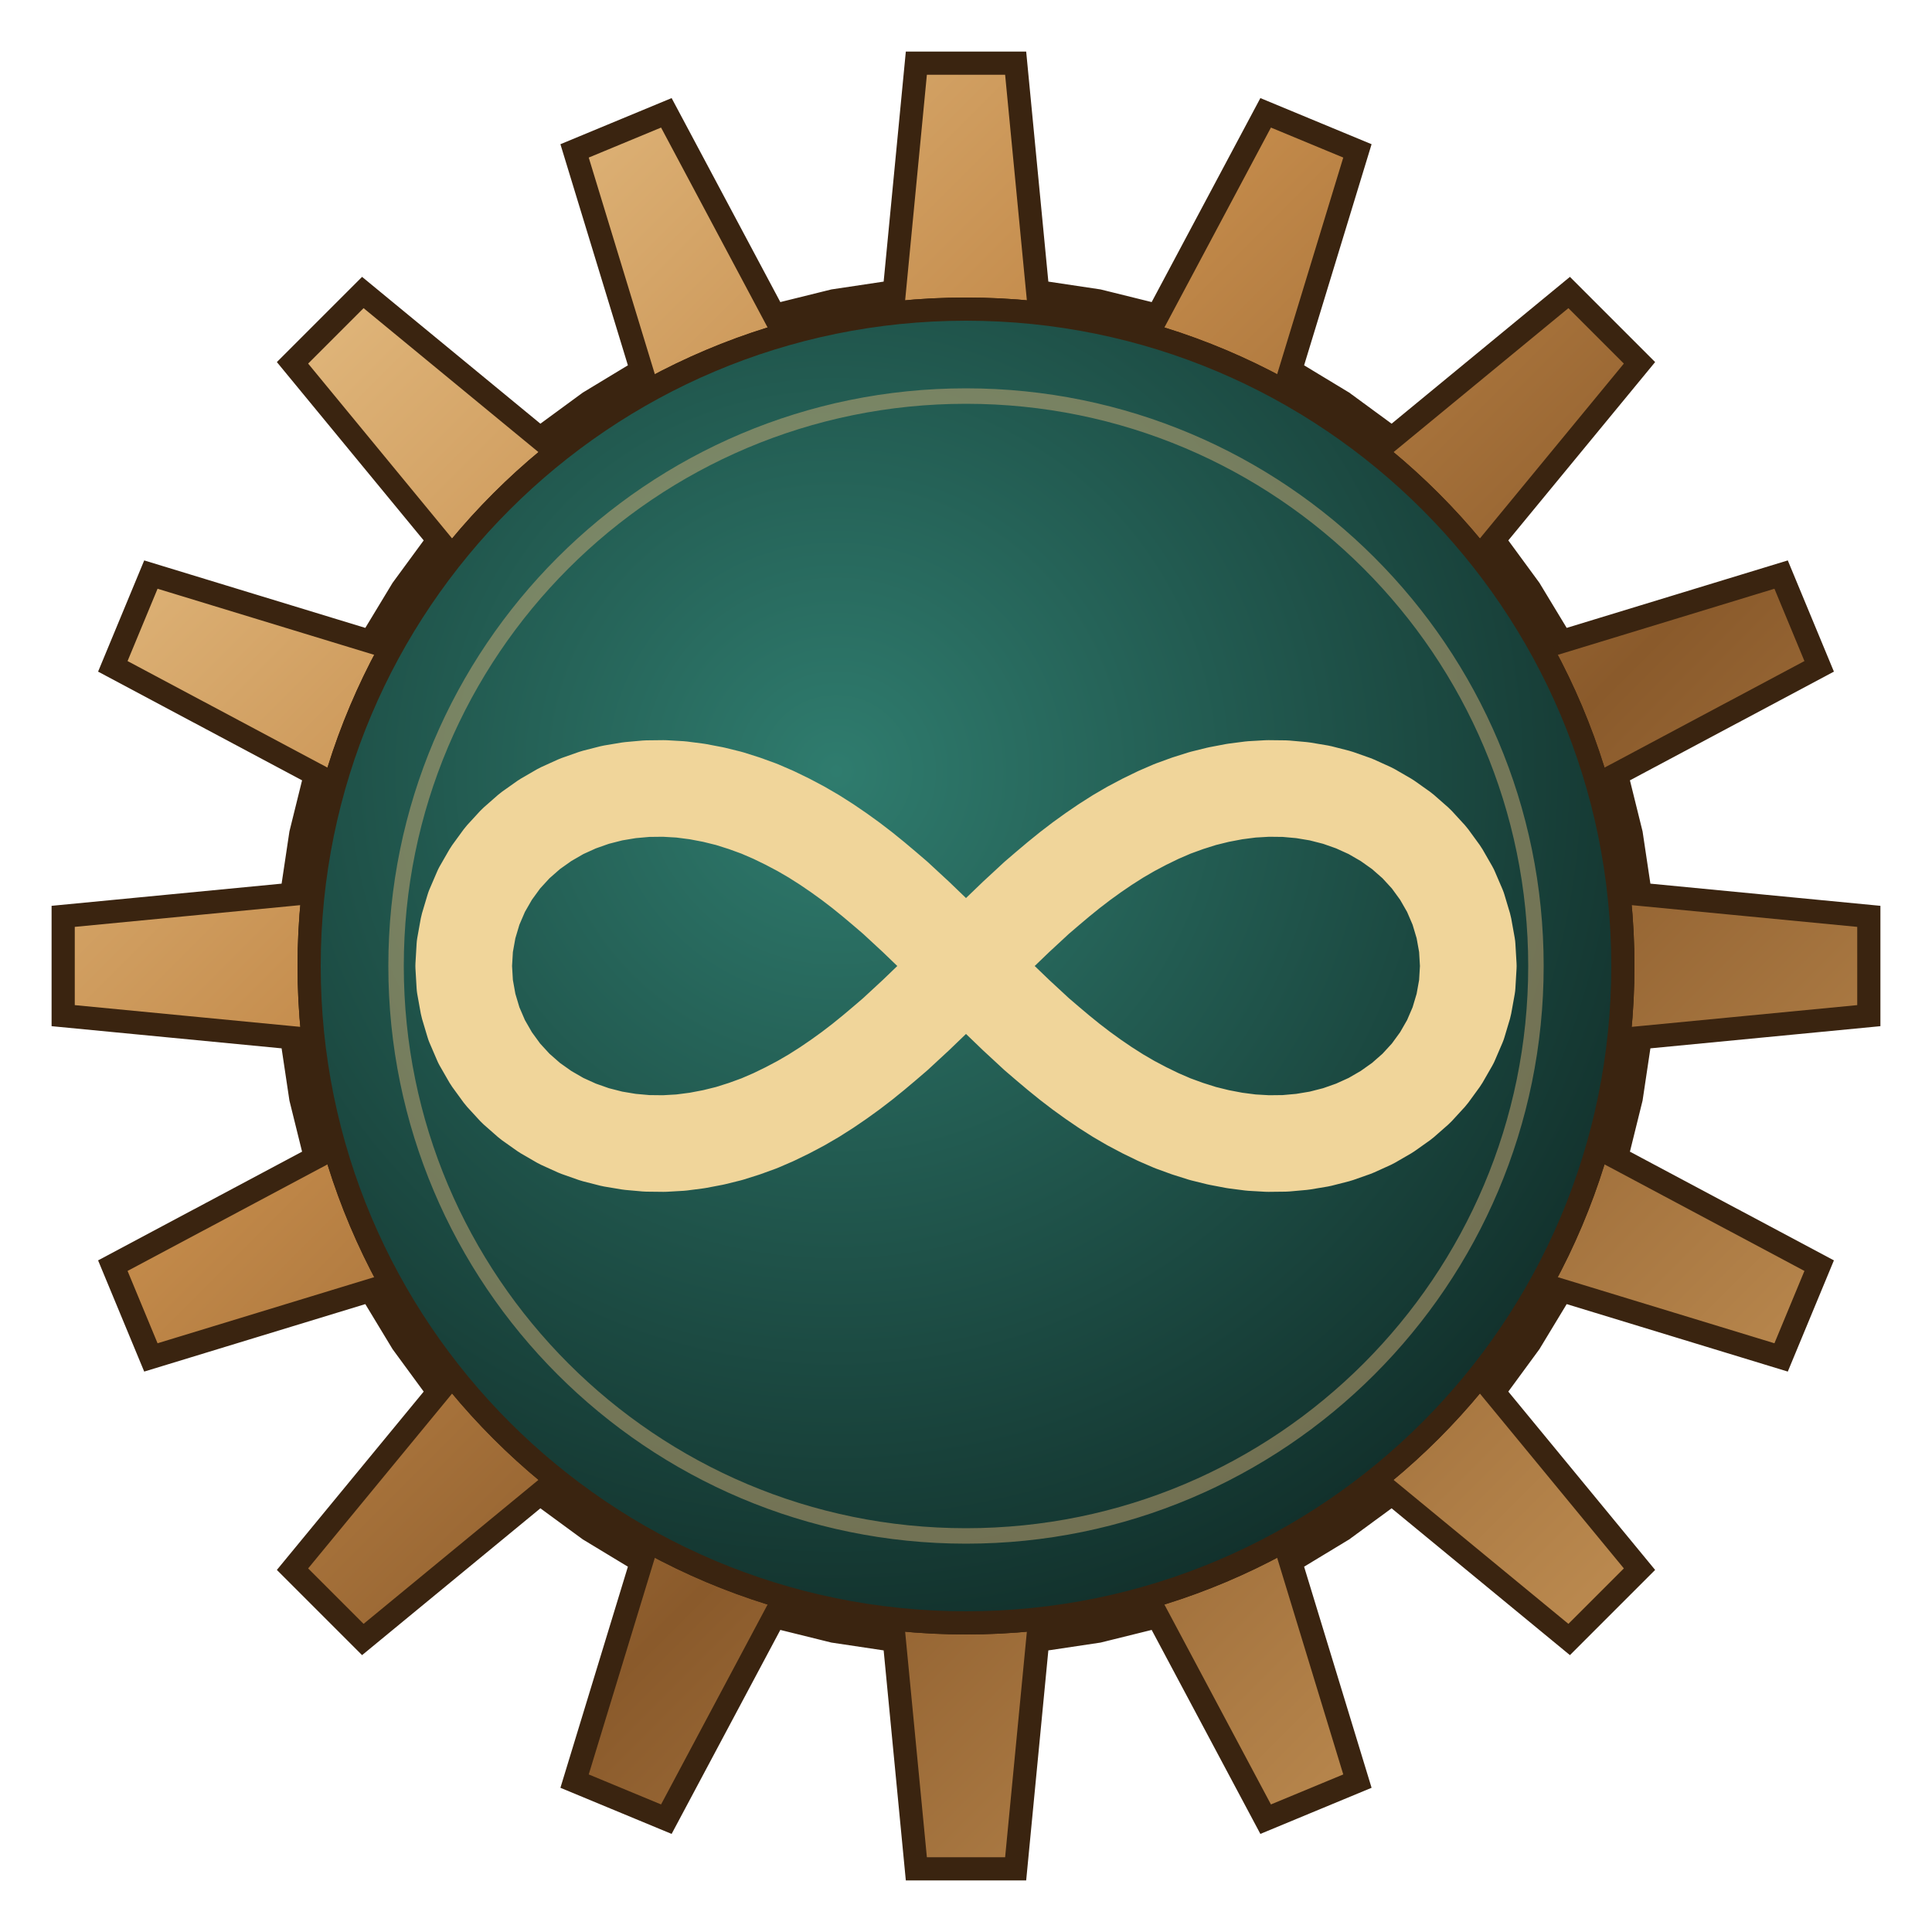
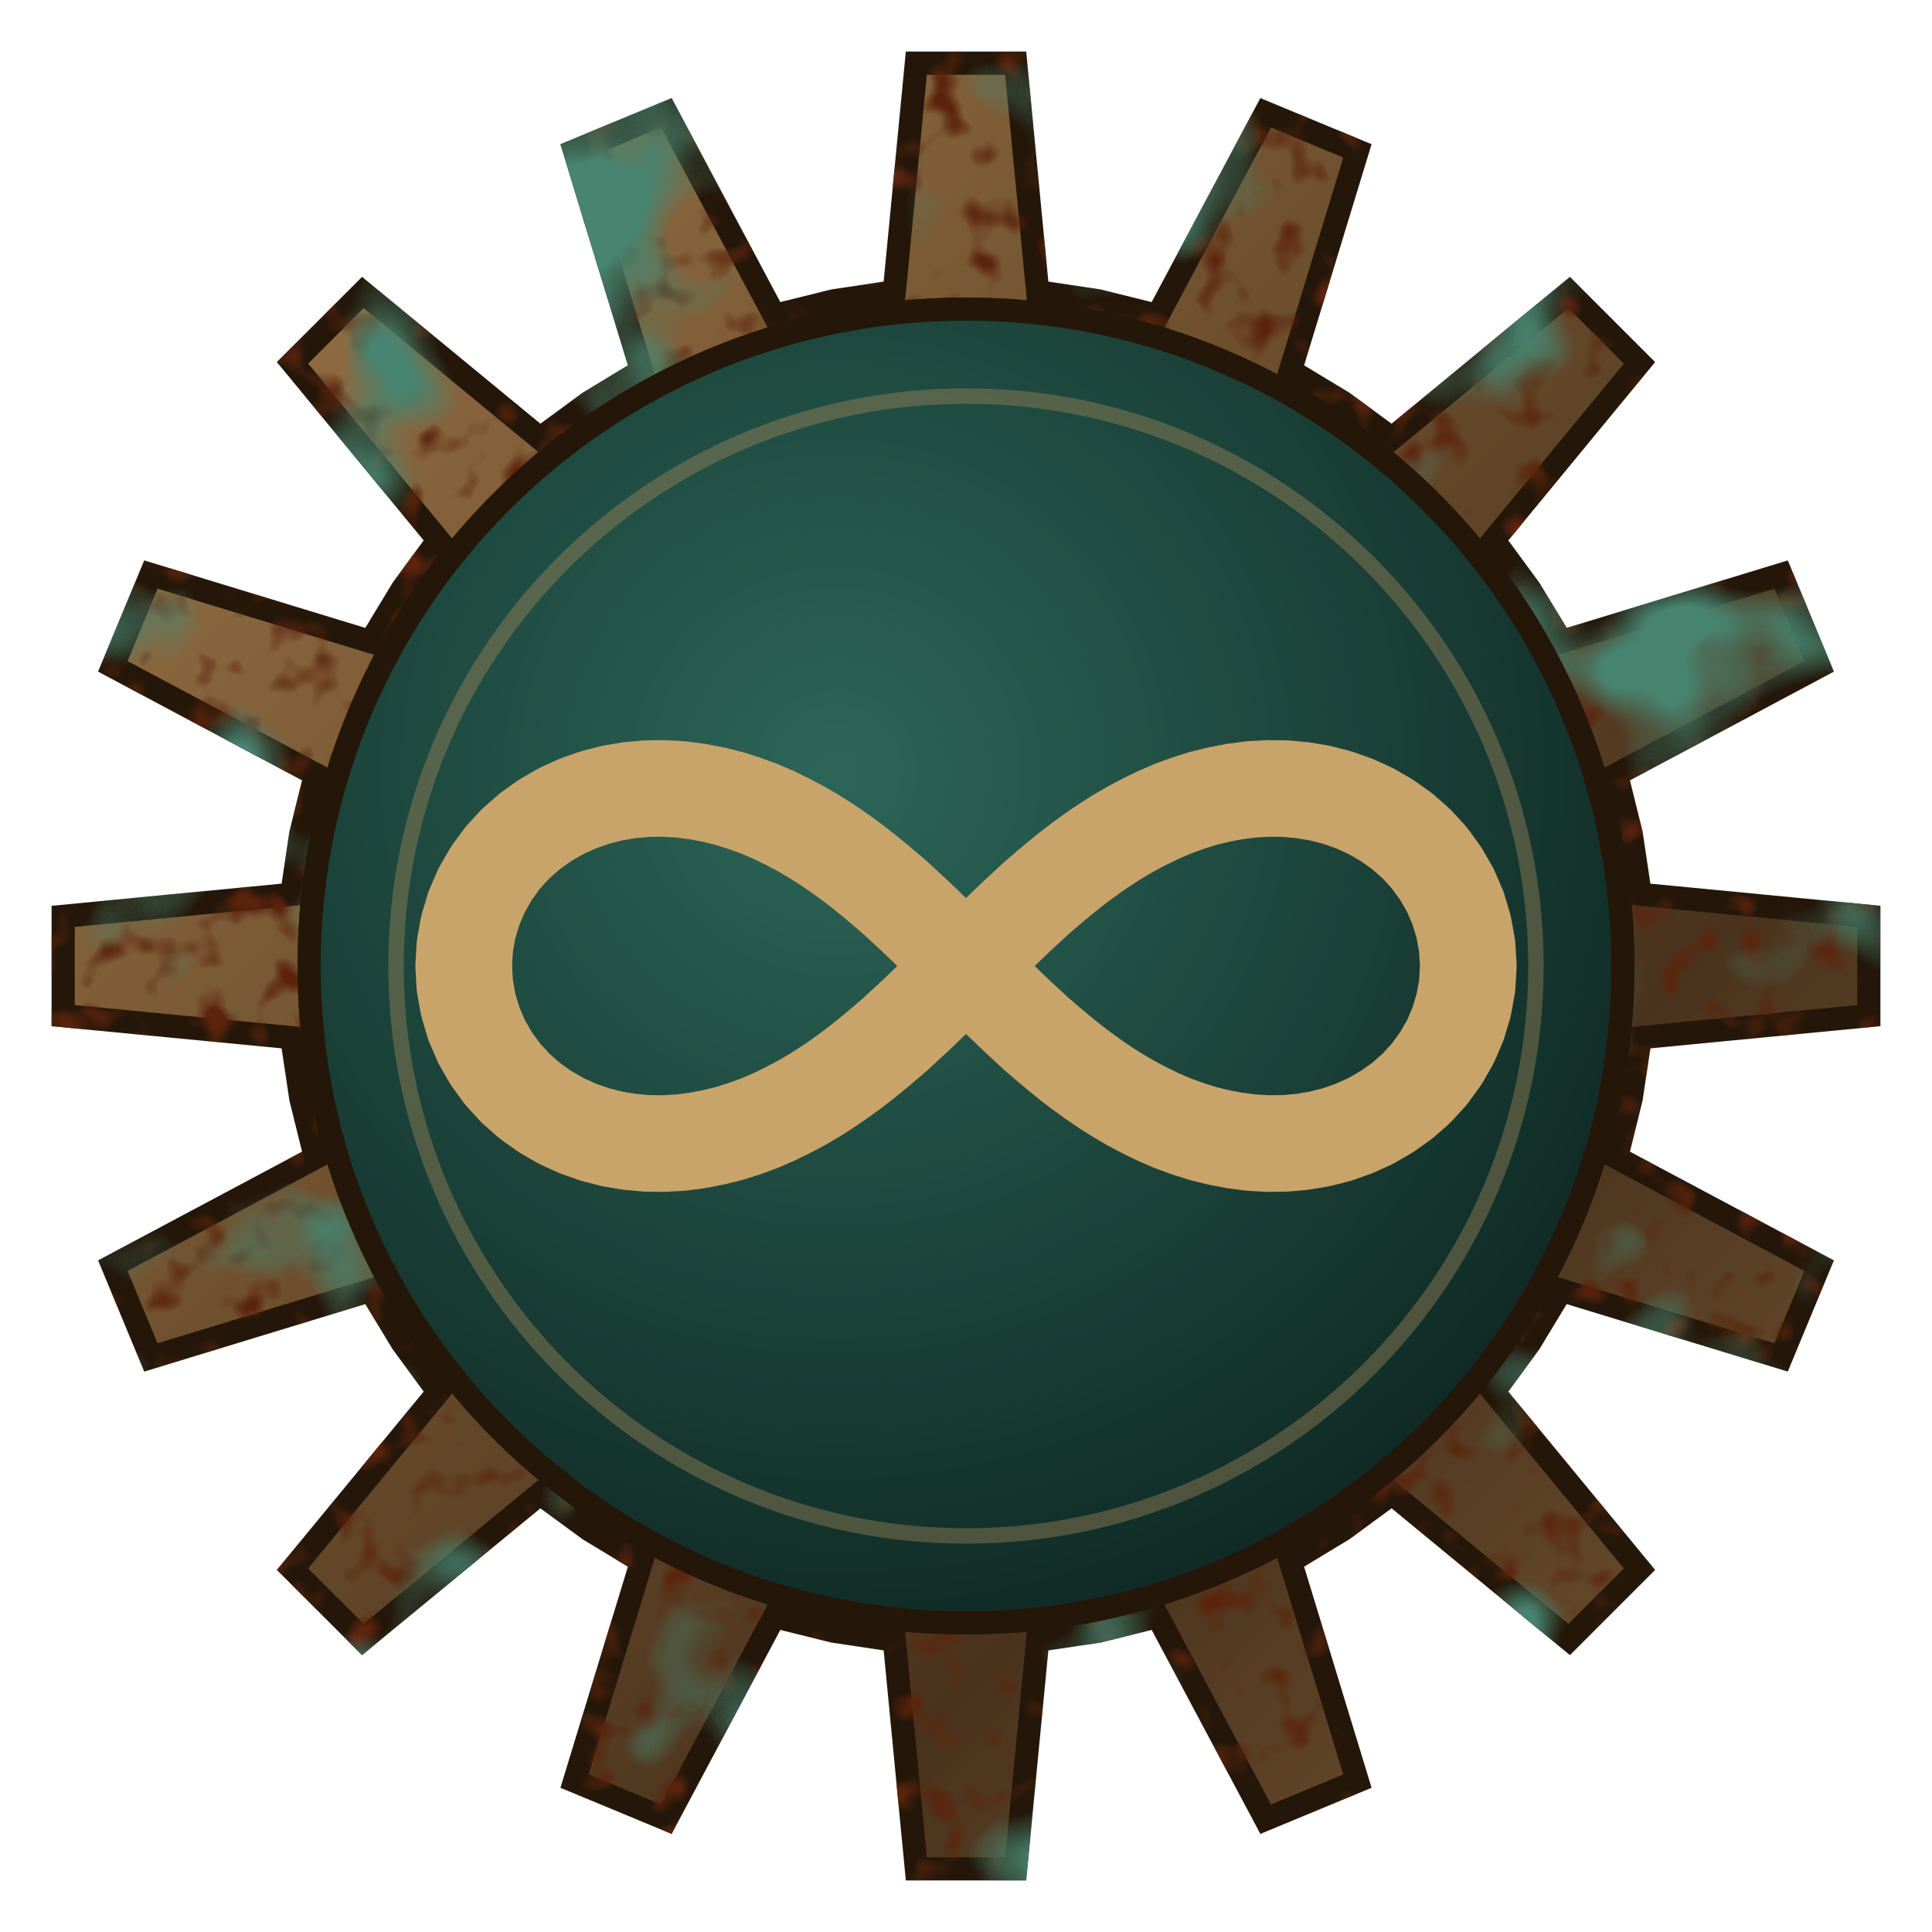
<svg xmlns="http://www.w3.org/2000/svg" viewBox="-50 -50 100 100">
  <defs>
    <linearGradient id="bronce" x1="0" y1="0" x2="1" y2="1">
-       <stop offset="0" stop-color="#f3d39b" />
-       <stop offset="0.35" stop-color="#c38a4a" />
-       <stop offset="0.6" stop-color="#8a5a2b" />
-       <stop offset="1" stop-color="#d7a564" />
+       <stop offset="0" stop-color="#a07a4c" />
+       <stop offset="0.4" stop-color="#6e4f2e" />
+       <stop offset="0.7" stop-color="#4a331d" />
+       <stop offset="1" stop-color="#7a5a36" />
    </linearGradient>
    <radialGradient id="patina" cx="0.4" cy="0.35" r="0.75">
-       <stop offset="0" stop-color="#2f7c6e" />
-       <stop offset="1" stop-color="#0f2925" />
+       <stop offset="0" stop-color="#2c6658" />
+       <stop offset="1" stop-color="#0d2420" />
    </radialGradient>
+     <filter id="oxidado" x="-5%" y="-5%" width="110%" height="110%" color-interpolation-filters="sRGB">
+       <feTurbulence type="fractalNoise" baseFrequency="0.09" numOctaves="3" seed="4" result="n1" />
+       <feColorMatrix in="n1" type="matrix" values="0 0 0 0 0.28 0 0 0 0 0.52 0 0 0 0 0.44 0 5.5 0 0 -3.1" result="p" />
+       <feComposite in="p" in2="SourceGraphic" operator="in" result="patina" />
+       <feTurbulence type="fractalNoise" baseFrequency="0.5" numOctaves="2" seed="9" result="n2" />
+       <feColorMatrix in="n2" type="matrix" values="0 0 0 0 0.36 0 0 0 0 0.14 0 0 0 0 0.05 4 0 0 0 -2.2" result="o" />
+       <feComposite in="o" in2="SourceGraphic" operator="in" result="oxido" />
+       <feMerge>
+         <feMergeNode in="SourceGraphic" />
+         <feMergeNode in="oxido" />
+         <feMergeNode in="patina" />
+       </feMerge>
+     </filter>
  </defs>
-   <path fill="url(#bronce)" fill-rule="evenodd" stroke="#3a2410" stroke-width="1.2" d="M34.43 -6.85L34.9 -3.71L46.73 -2.57L46.73 2.57L34.9 3.71L34.43 6.85L33.67 9.92L44.16 15.51L42.19 20.26L30.82 16.79L29.18 19.5L27.31 22.05L34.86 31.22L31.22 34.86L22.05 27.31L19.5 29.18L16.79 30.82L20.26 42.19L15.51 44.16L9.92 33.67L6.85 34.43L3.71 34.9L2.57 46.73L-2.57 46.73L-3.71 34.9L-6.85 34.43L-9.92 33.67L-15.51 44.16L-20.26 42.19L-16.79 30.82L-19.5 29.18L-22.05 27.31L-31.22 34.86L-34.86 31.22L-27.31 22.05L-29.18 19.5L-30.82 16.79L-42.19 20.26L-44.16 15.51L-33.67 9.92L-34.43 6.85L-34.9 3.71L-46.73 2.57L-46.73 -2.57L-34.9 -3.71L-34.43 -6.85L-33.67 -9.92L-44.16 -15.51L-42.19 -20.26L-30.82 -16.79L-29.18 -19.5L-27.31 -22.05L-34.86 -31.22L-31.22 -34.86L-22.05 -27.31L-19.5 -29.18L-16.79 -30.82L-20.26 -42.19L-15.51 -44.16L-9.92 -33.67L-6.85 -34.43L-3.71 -34.9L-2.57 -46.73L2.57 -46.73L3.71 -34.9L6.85 -34.43L9.92 -33.67L15.51 -44.16L20.26 -42.19L16.79 -30.82L19.5 -29.18L22.05 -27.31L31.22 -34.86L34.86 -31.22L27.31 -22.05L29.18 -19.5L30.82 -16.79L42.19 -20.26L44.16 -15.51L33.67 -9.92ZM34 0A34 34 0 1 0 -34 0A34 34 0 1 0 34 0Z" />
-   <circle r="34" fill="url(#patina)" stroke="#3a2410" stroke-width="1.2" />
-   <circle r="29.5" fill="none" stroke="#e2b77a" stroke-opacity="0.45" stroke-width="0.8" />
-   <path d="M26 0L25.94 1.02L25.76 2.02L25.47 2.99L25.07 3.92L24.57 4.79L23.98 5.6L23.31 6.33L22.57 6.98L21.78 7.54L20.95 8.02L20.09 8.41L19.21 8.72L18.31 8.95L17.41 9.1L16.52 9.18L15.63 9.19L14.76 9.14L13.91 9.03L13.07 8.87L12.26 8.67L11.47 8.42L10.7 8.14L9.96 7.82L9.24 7.47L8.54 7.1L7.87 6.71L7.21 6.29L6.58 5.86L5.97 5.42L5.37 4.96L4.79 4.49L4.22 4.01L3.66 3.53L3.12 3.03L2.59 2.54L2.06 2.03L1.54 1.53L1.02 1.02L0.51 0.51L0 0L-0.51 -0.51L-1.02 -1.02L-1.54 -1.53L-2.06 -2.03L-2.59 -2.54L-3.12 -3.03L-3.66 -3.53L-4.22 -4.01L-4.79 -4.49L-5.37 -4.96L-5.97 -5.42L-6.58 -5.86L-7.21 -6.29L-7.87 -6.71L-8.54 -7.1L-9.24 -7.47L-9.96 -7.82L-10.7 -8.14L-11.47 -8.42L-12.26 -8.67L-13.07 -8.87L-13.91 -9.03L-14.76 -9.14L-15.63 -9.19L-16.52 -9.18L-17.41 -9.1L-18.31 -8.95L-19.21 -8.72L-20.09 -8.41L-20.95 -8.02L-21.78 -7.54L-22.57 -6.98L-23.31 -6.33L-23.98 -5.6L-24.57 -4.79L-25.07 -3.92L-25.47 -2.99L-25.76 -2.02L-25.94 -1.02L-26 0L-25.94 1.02L-25.76 2.02L-25.47 2.99L-25.07 3.92L-24.57 4.79L-23.98 5.6L-23.31 6.33L-22.57 6.98L-21.78 7.54L-20.95 8.02L-20.09 8.41L-19.21 8.72L-18.31 8.95L-17.41 9.1L-16.52 9.18L-15.63 9.19L-14.76 9.14L-13.91 9.03L-13.07 8.87L-12.26 8.67L-11.47 8.42L-10.7 8.14L-9.96 7.82L-9.24 7.47L-8.54 7.1L-7.87 6.71L-7.21 6.29L-6.58 5.86L-5.97 5.42L-5.37 4.96L-4.79 4.49L-4.22 4.01L-3.66 3.53L-3.12 3.03L-2.59 2.54L-2.06 2.03L-1.54 1.53L-1.02 1.02L-0.51 0.51L0 0L0.51 -0.51L1.02 -1.02L1.54 -1.53L2.06 -2.03L2.59 -2.54L3.12 -3.03L3.66 -3.53L4.22 -4.01L4.79 -4.49L5.37 -4.96L5.97 -5.42L6.58 -5.86L7.21 -6.29L7.87 -6.71L8.54 -7.1L9.24 -7.47L9.96 -7.82L10.7 -8.14L11.47 -8.42L12.26 -8.67L13.07 -8.87L13.91 -9.03L14.76 -9.14L15.63 -9.19L16.52 -9.18L17.41 -9.1L18.31 -8.95L19.21 -8.72L20.09 -8.41L20.95 -8.02L21.78 -7.54L22.57 -6.98L23.31 -6.33L23.98 -5.6L24.57 -4.79L25.07 -3.92L25.47 -2.99L25.76 -2.02L25.94 -1.02L26 0Z" fill="none" stroke="#f0d59a" stroke-width="5" stroke-linejoin="round" />
+   <path fill="url(#bronce)" fill-rule="evenodd" stroke="#24170a" stroke-width="1.2" filter="url(#oxidado)" d="M34.43 -6.85L34.9 -3.71L46.73 -2.57L46.73 2.57L34.9 3.71L34.43 6.85L33.67 9.92L44.16 15.51L42.19 20.26L30.82 16.79L29.18 19.5L27.31 22.05L34.86 31.22L31.22 34.86L22.05 27.31L19.5 29.18L16.79 30.82L20.26 42.19L15.51 44.16L9.92 33.67L6.85 34.43L3.71 34.9L2.57 46.73L-2.57 46.73L-3.71 34.9L-6.85 34.43L-9.92 33.67L-15.51 44.16L-20.26 42.19L-16.79 30.82L-19.5 29.18L-22.05 27.31L-31.22 34.86L-34.86 31.22L-27.31 22.05L-29.18 19.5L-30.82 16.79L-42.19 20.26L-44.16 15.51L-33.67 9.92L-34.43 6.85L-34.9 3.71L-46.73 2.57L-46.73 -2.57L-34.9 -3.71L-34.43 -6.85L-33.67 -9.92L-44.16 -15.51L-42.19 -20.26L-30.82 -16.79L-29.18 -19.5L-27.31 -22.05L-34.86 -31.22L-31.22 -34.86L-22.05 -27.31L-19.5 -29.18L-16.79 -30.82L-20.26 -42.19L-15.51 -44.16L-9.92 -33.67L-6.85 -34.43L-3.71 -34.9L-2.57 -46.73L2.57 -46.73L3.71 -34.9L6.85 -34.43L9.92 -33.67L15.51 -44.16L20.26 -42.19L16.79 -30.82L19.5 -29.18L22.05 -27.31L31.22 -34.86L34.86 -31.22L27.31 -22.05L29.18 -19.5L30.82 -16.79L42.19 -20.26L44.16 -15.51L33.67 -9.92ZM34 0A34 34 0 1 0 -34 0A34 34 0 1 0 34 0Z" />
+   <circle r="34" fill="url(#patina)" stroke="#24170a" stroke-width="1.2" />
+   <circle r="29.5" fill="none" stroke="#a88a5c" stroke-opacity="0.4" stroke-width="0.8" />
+   <path d="M26 0L25.94 1.02L25.76 2.02L25.47 2.99L25.07 3.92L24.57 4.79L23.98 5.6L23.31 6.33L22.57 6.98L21.78 7.54L20.95 8.02L20.09 8.41L19.21 8.72L18.31 8.95L17.41 9.1L16.52 9.18L15.63 9.19L14.76 9.14L13.91 9.03L13.07 8.87L12.26 8.67L11.47 8.42L10.7 8.14L9.96 7.82L9.24 7.47L8.54 7.1L7.87 6.71L7.21 6.29L6.58 5.86L5.97 5.42L5.37 4.96L4.79 4.49L4.22 4.01L3.66 3.53L3.12 3.03L2.59 2.54L2.06 2.03L1.54 1.53L1.02 1.02L0.51 0.51L0 0L-0.51 -0.51L-1.02 -1.02L-1.54 -1.53L-2.06 -2.03L-2.59 -2.54L-3.12 -3.03L-3.66 -3.53L-4.22 -4.01L-4.79 -4.49L-5.37 -4.96L-5.97 -5.42L-6.58 -5.86L-7.21 -6.29L-7.87 -6.71L-8.54 -7.1L-9.24 -7.47L-9.96 -7.82L-10.7 -8.14L-11.47 -8.42L-12.26 -8.67L-13.07 -8.87L-13.91 -9.03L-14.76 -9.14L-15.63 -9.19L-16.52 -9.18L-17.41 -9.1L-18.31 -8.95L-19.21 -8.72L-20.09 -8.41L-20.95 -8.02L-21.78 -7.54L-22.57 -6.98L-23.31 -6.33L-23.98 -5.6L-24.57 -4.79L-25.07 -3.92L-25.47 -2.99L-25.76 -2.02L-25.94 -1.02L-26 0L-25.94 1.02L-25.76 2.02L-25.47 2.99L-25.07 3.92L-24.57 4.79L-23.98 5.6L-23.31 6.33L-22.57 6.98L-21.78 7.54L-20.95 8.02L-20.09 8.41L-19.21 8.72L-18.31 8.95L-17.41 9.1L-16.52 9.18L-15.63 9.19L-14.76 9.14L-13.91 9.03L-13.07 8.87L-12.26 8.67L-11.47 8.42L-10.7 8.14L-9.96 7.82L-9.24 7.47L-8.54 7.1L-7.87 6.71L-7.21 6.29L-6.58 5.86L-5.97 5.42L-5.37 4.96L-4.79 4.49L-4.22 4.01L-3.66 3.53L-3.12 3.03L-2.59 2.54L-2.06 2.03L-1.54 1.53L-1.02 1.02L-0.51 0.51L0 0L0.51 -0.51L1.02 -1.02L1.54 -1.53L2.06 -2.03L2.59 -2.54L3.12 -3.03L3.66 -3.53L4.22 -4.01L4.79 -4.49L5.37 -4.96L5.97 -5.42L6.58 -5.86L7.21 -6.29L7.87 -6.71L8.54 -7.1L9.24 -7.47L9.96 -7.82L10.7 -8.14L11.47 -8.42L12.26 -8.67L13.07 -8.87L13.91 -9.03L14.76 -9.14L15.63 -9.19L16.52 -9.18L17.41 -9.1L18.31 -8.95L19.21 -8.72L20.09 -8.41L20.95 -8.02L21.78 -7.54L22.57 -6.98L23.31 -6.33L23.98 -5.6L24.57 -4.79L25.07 -3.92L25.47 -2.99L25.76 -2.02L25.94 -1.02L26 0Z" fill="none" stroke="#c9a46a" stroke-width="5" stroke-linejoin="round" />
</svg>
